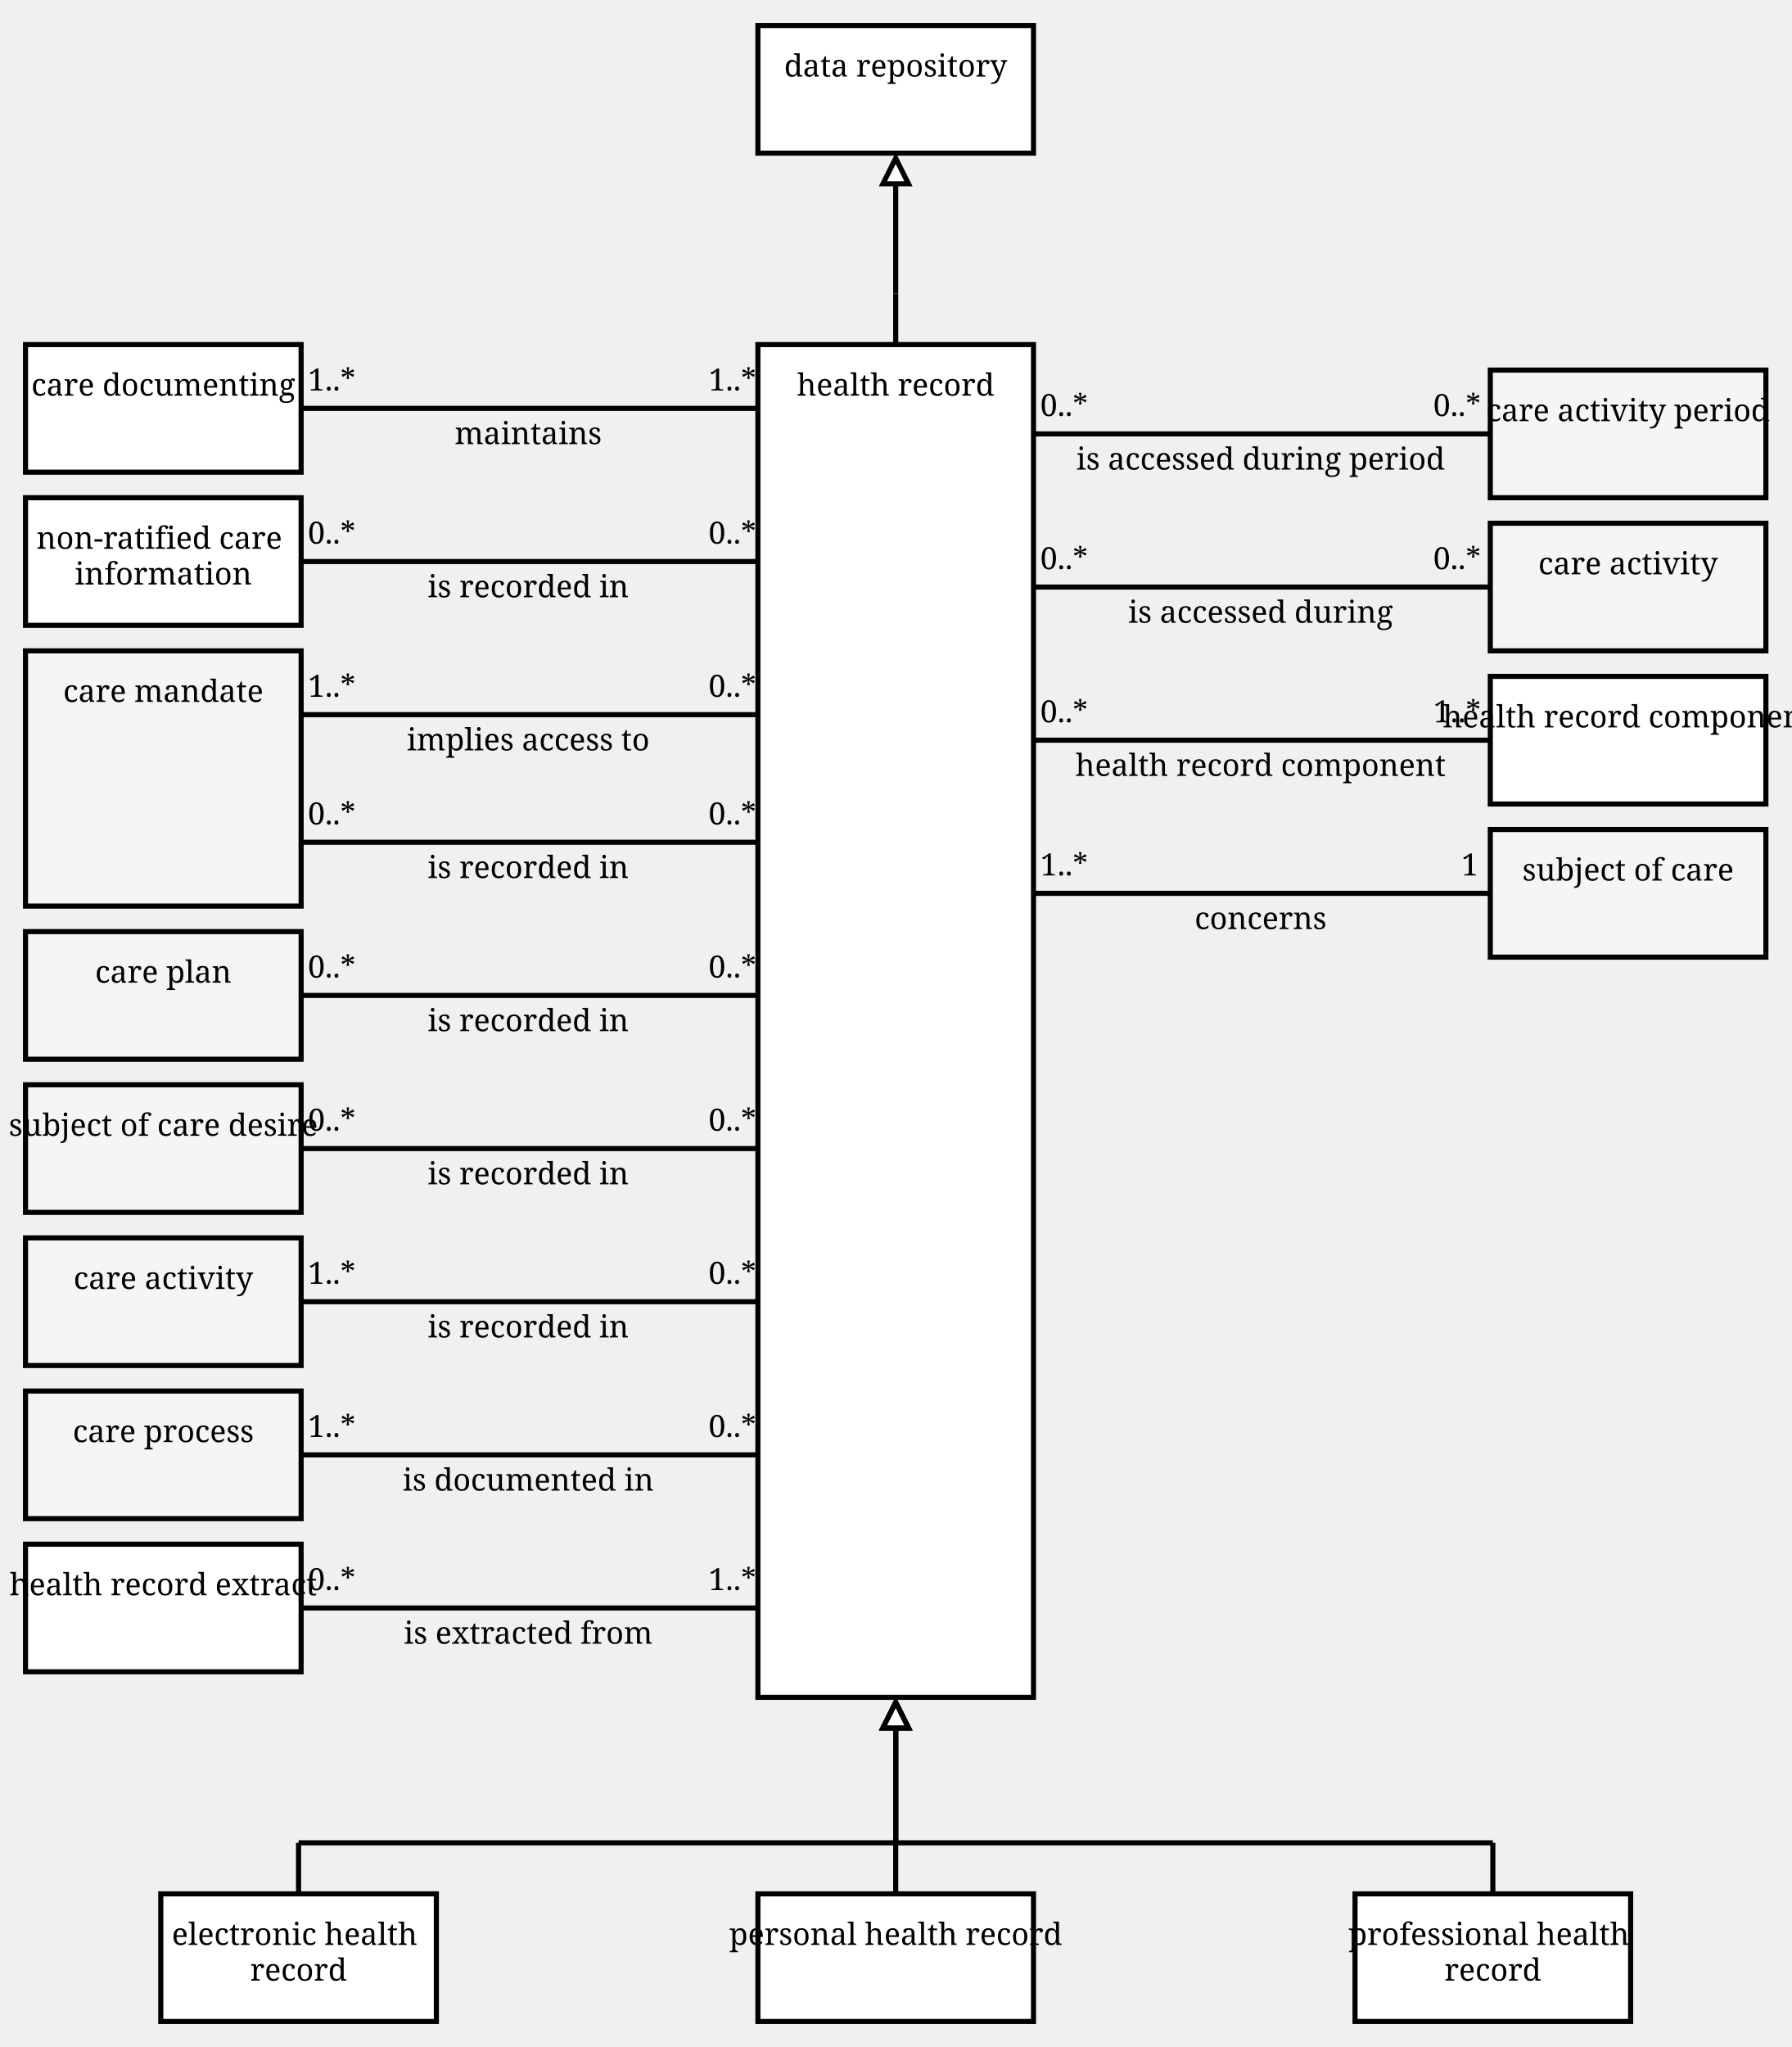
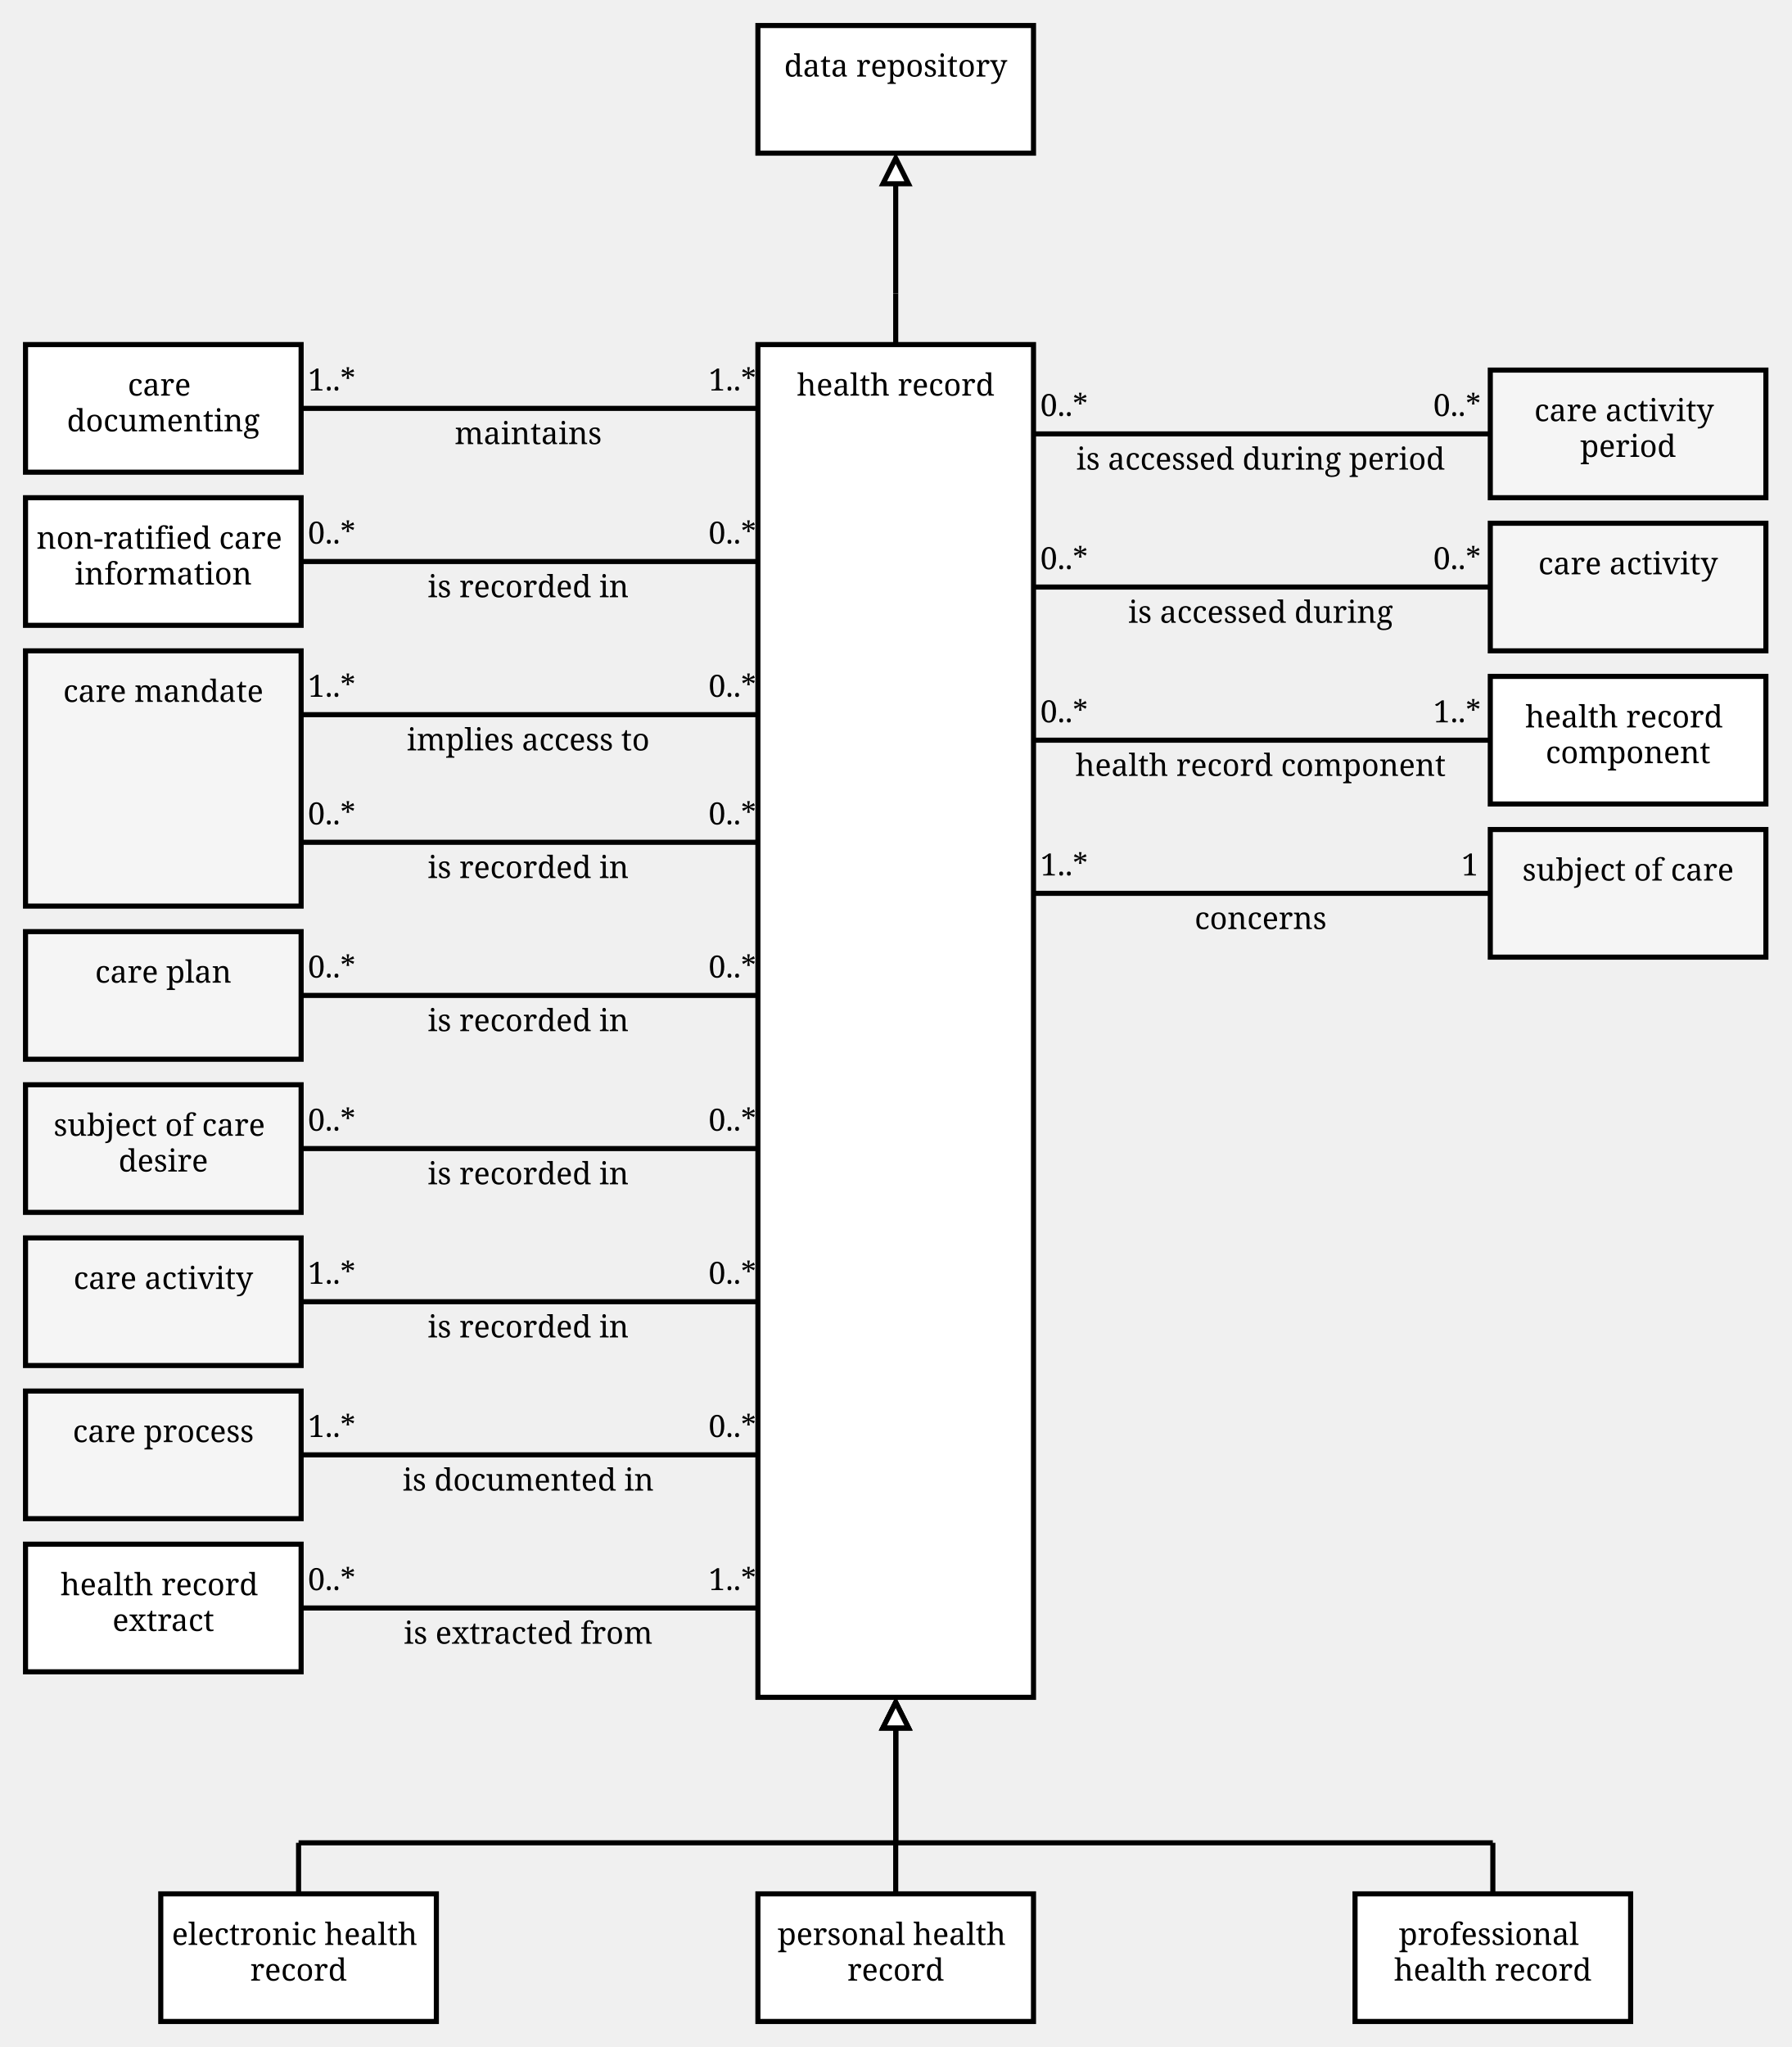
<svg xmlns="http://www.w3.org/2000/svg" xmlns:xlink="http://www.w3.org/1999/xlink" version="1.1" viewBox="0 0 702 802" aria-labelledby="title desc" role="img">
  <g>
    <a xlink:href="data repository.svg" role="link">
      <rect x="297" y="10" width="108" height="50" fill="white" stroke="black" stroke-width="2" />
      <text x="351" y="30" text-anchor="middle" font-family="Cambria" font-size="12" fill="black">
        <tspan x="351" y="30" text-anchor="middle">data repository</tspan>
      </text>
    </a>
  </g>
  <line x1="351" y1="135" x2="351" y2="115" stroke="black" stroke-width="2" />
  <line x1="351" y1="62" x2="351" y2="115" stroke="black" stroke-width="2" />
  <line x1="351" y1="115" x2="351" y2="115" stroke="black" stroke-width="2" />
  <polygon points="351,62 346,72 356,72" fill="white" stroke="black" stroke-width="2" />
  <g>
    <line x1="118" y1="160" x2="297" y2="160" stroke="black" stroke-width="2" />
    <text x="130" y="153" text-anchor="middle" font-family="Cambria" font-size="12" fill="black">
      <tspan x="130" y="153" text-anchor="middle">1..*</tspan>
    </text>
    <text x="287" y="153" text-anchor="middle" font-family="Cambria" font-size="12" fill="black">
      <tspan x="287" y="153" text-anchor="middle">1..*</tspan>
    </text>
    <text x="207" y="174" text-anchor="middle" font-family="Cambria" font-size="12" fill="black">
      <tspan x="207" y="174" text-anchor="middle">maintains</tspan>
    </text>
  </g>
  <g>
    <a xlink:href="care documenting.svg" role="link">
      <rect x="10" y="135" width="108" height="50" fill="white" stroke="black" stroke-width="2" />
      <text x="64" y="155" text-anchor="middle" font-family="Cambria" font-size="12" fill="black">
-         <tspan x="64" y="155" text-anchor="middle">care documenting</tspan>
+         <tspan x="64" y="155" text-anchor="middle">care</tspan>
+         <tspan x="64" y="169" text-anchor="middle">documenting</tspan>
      </text>
    </a>
  </g>
  <g>
    <line x1="118" y1="220" x2="297" y2="220" stroke="black" stroke-width="2" />
    <text x="130" y="213" text-anchor="middle" font-family="Cambria" font-size="12" fill="black">
      <tspan x="130" y="213" text-anchor="middle">0..*</tspan>
    </text>
    <text x="287" y="213" text-anchor="middle" font-family="Cambria" font-size="12" fill="black">
      <tspan x="287" y="213" text-anchor="middle">0..*</tspan>
    </text>
    <text x="207" y="234" text-anchor="middle" font-family="Cambria" font-size="12" fill="black">
      <tspan x="207" y="234" text-anchor="middle">is recorded in</tspan>
    </text>
  </g>
  <g>
    <a xlink:href="non-ratified care information.svg" role="link">
      <rect x="10" y="195" width="108" height="50" fill="white" stroke="black" stroke-width="2" />
      <text x="64" y="215" text-anchor="middle" font-family="Cambria" font-size="12" fill="black">
        <tspan x="64" y="215" text-anchor="middle">non-ratified care</tspan>
        <tspan x="64" y="229" text-anchor="middle">information</tspan>
      </text>
    </a>
  </g>
  <g>
    <line x1="118" y1="280" x2="297" y2="280" stroke="black" stroke-width="2" />
    <text x="130" y="273" text-anchor="middle" font-family="Cambria" font-size="12" fill="black">
      <tspan x="130" y="273" text-anchor="middle">1..*</tspan>
    </text>
    <text x="287" y="273" text-anchor="middle" font-family="Cambria" font-size="12" fill="black">
      <tspan x="287" y="273" text-anchor="middle">0..*</tspan>
    </text>
    <text x="207" y="294" text-anchor="middle" font-family="Cambria" font-size="12" fill="black">
      <tspan x="207" y="294" text-anchor="middle">implies access to</tspan>
    </text>
  </g>
  <g>
    <line x1="118" y1="330" x2="297" y2="330" stroke="black" stroke-width="2" />
    <text x="130" y="323" text-anchor="middle" font-family="Cambria" font-size="12" fill="black">
      <tspan x="130" y="323" text-anchor="middle">0..*</tspan>
    </text>
    <text x="287" y="323" text-anchor="middle" font-family="Cambria" font-size="12" fill="black">
      <tspan x="287" y="323" text-anchor="middle">0..*</tspan>
    </text>
    <text x="207" y="344" text-anchor="middle" font-family="Cambria" font-size="12" fill="black">
      <tspan x="207" y="344" text-anchor="middle">is recorded in</tspan>
    </text>
  </g>
  <g>
    <a xlink:href="care mandate.svg" role="link">
      <rect x="10" y="255" width="108" height="100" fill="whitesmoke" stroke="black" stroke-width="2" />
      <text x="64" y="275" text-anchor="middle" font-family="Cambria" font-size="12" fill="black">
        <tspan x="64" y="275" text-anchor="middle">care mandate</tspan>
      </text>
    </a>
  </g>
  <g>
    <line x1="118" y1="390" x2="297" y2="390" stroke="black" stroke-width="2" />
    <text x="130" y="383" text-anchor="middle" font-family="Cambria" font-size="12" fill="black">
      <tspan x="130" y="383" text-anchor="middle">0..*</tspan>
    </text>
    <text x="287" y="383" text-anchor="middle" font-family="Cambria" font-size="12" fill="black">
      <tspan x="287" y="383" text-anchor="middle">0..*</tspan>
    </text>
    <text x="207" y="404" text-anchor="middle" font-family="Cambria" font-size="12" fill="black">
      <tspan x="207" y="404" text-anchor="middle">is recorded in</tspan>
    </text>
  </g>
  <g>
    <a xlink:href="care plan.svg" role="link">
      <rect x="10" y="365" width="108" height="50" fill="whitesmoke" stroke="black" stroke-width="2" />
      <text x="64" y="385" text-anchor="middle" font-family="Cambria" font-size="12" fill="black">
        <tspan x="64" y="385" text-anchor="middle">care plan</tspan>
      </text>
    </a>
  </g>
  <g>
    <line x1="118" y1="450" x2="297" y2="450" stroke="black" stroke-width="2" />
    <text x="130" y="443" text-anchor="middle" font-family="Cambria" font-size="12" fill="black">
      <tspan x="130" y="443" text-anchor="middle">0..*</tspan>
    </text>
    <text x="287" y="443" text-anchor="middle" font-family="Cambria" font-size="12" fill="black">
      <tspan x="287" y="443" text-anchor="middle">0..*</tspan>
    </text>
    <text x="207" y="464" text-anchor="middle" font-family="Cambria" font-size="12" fill="black">
      <tspan x="207" y="464" text-anchor="middle">is recorded in</tspan>
    </text>
  </g>
  <g>
    <a xlink:href="subject of care desire.svg" role="link">
      <rect x="10" y="425" width="108" height="50" fill="whitesmoke" stroke="black" stroke-width="2" />
      <text x="64" y="445" text-anchor="middle" font-family="Cambria" font-size="12" fill="black">
-         <tspan x="64" y="445" text-anchor="middle">subject of care desire</tspan>
+         <tspan x="64" y="445" text-anchor="middle">subject of care</tspan>
+         <tspan x="64" y="459" text-anchor="middle">desire</tspan>
      </text>
    </a>
  </g>
  <g>
    <line x1="118" y1="510" x2="297" y2="510" stroke="black" stroke-width="2" />
    <text x="130" y="503" text-anchor="middle" font-family="Cambria" font-size="12" fill="black">
      <tspan x="130" y="503" text-anchor="middle">1..*</tspan>
    </text>
    <text x="287" y="503" text-anchor="middle" font-family="Cambria" font-size="12" fill="black">
      <tspan x="287" y="503" text-anchor="middle">0..*</tspan>
    </text>
    <text x="207" y="524" text-anchor="middle" font-family="Cambria" font-size="12" fill="black">
      <tspan x="207" y="524" text-anchor="middle">is recorded in</tspan>
    </text>
  </g>
  <g>
    <a xlink:href="care activity.svg" role="link">
      <rect x="10" y="485" width="108" height="50" fill="whitesmoke" stroke="black" stroke-width="2" />
      <text x="64" y="505" text-anchor="middle" font-family="Cambria" font-size="12" fill="black">
        <tspan x="64" y="505" text-anchor="middle">care activity</tspan>
      </text>
    </a>
  </g>
  <g>
    <line x1="118" y1="570" x2="297" y2="570" stroke="black" stroke-width="2" />
    <text x="130" y="563" text-anchor="middle" font-family="Cambria" font-size="12" fill="black">
      <tspan x="130" y="563" text-anchor="middle">1..*</tspan>
    </text>
    <text x="287" y="563" text-anchor="middle" font-family="Cambria" font-size="12" fill="black">
      <tspan x="287" y="563" text-anchor="middle">0..*</tspan>
    </text>
    <text x="207" y="584" text-anchor="middle" font-family="Cambria" font-size="12" fill="black">
      <tspan x="207" y="584" text-anchor="middle">is documented in</tspan>
    </text>
  </g>
  <g>
    <a xlink:href="care process.svg" role="link">
      <rect x="10" y="545" width="108" height="50" fill="whitesmoke" stroke="black" stroke-width="2" />
      <text x="64" y="565" text-anchor="middle" font-family="Cambria" font-size="12" fill="black">
        <tspan x="64" y="565" text-anchor="middle">care process</tspan>
      </text>
    </a>
  </g>
  <g>
    <line x1="118" y1="630" x2="297" y2="630" stroke="black" stroke-width="2" />
    <text x="130" y="623" text-anchor="middle" font-family="Cambria" font-size="12" fill="black">
      <tspan x="130" y="623" text-anchor="middle">0..*</tspan>
    </text>
    <text x="287" y="623" text-anchor="middle" font-family="Cambria" font-size="12" fill="black">
      <tspan x="287" y="623" text-anchor="middle">1..*</tspan>
    </text>
    <text x="207" y="644" text-anchor="middle" font-family="Cambria" font-size="12" fill="black">
      <tspan x="207" y="644" text-anchor="middle">is extracted from</tspan>
    </text>
  </g>
  <g>
    <a xlink:href="health record extract.svg" role="link">
      <rect x="10" y="605" width="108" height="50" fill="white" stroke="black" stroke-width="2" />
      <text x="64" y="625" text-anchor="middle" font-family="Cambria" font-size="12" fill="black">
-         <tspan x="64" y="625" text-anchor="middle">health record extract</tspan>
+         <tspan x="64" y="625" text-anchor="middle">health record</tspan>
+         <tspan x="64" y="639" text-anchor="middle">extract</tspan>
      </text>
    </a>
  </g>
  <g>
    <line x1="405" y1="170" x2="584" y2="170" stroke="black" stroke-width="2" />
    <text x="417" y="163" text-anchor="middle" font-family="Cambria" font-size="12" fill="black">
      <tspan x="417" y="163" text-anchor="middle">0..*</tspan>
    </text>
    <text x="571" y="163" text-anchor="middle" font-family="Cambria" font-size="12" fill="black">
      <tspan x="571" y="163" text-anchor="middle">0..*</tspan>
    </text>
    <text x="494" y="184" text-anchor="middle" font-family="Cambria" font-size="12" fill="black">
      <tspan x="494" y="184" text-anchor="middle">is accessed during period</tspan>
    </text>
  </g>
  <g>
    <a xlink:href="care activity period.svg" role="link">
      <rect x="584" y="145" width="108" height="50" fill="whitesmoke" stroke="black" stroke-width="2" />
      <text x="638" y="165" text-anchor="middle" font-family="Cambria" font-size="12" fill="black">
-         <tspan x="638" y="165" text-anchor="middle">care activity period</tspan>
+         <tspan x="638" y="165" text-anchor="middle">care activity</tspan>
+         <tspan x="638" y="179" text-anchor="middle">period</tspan>
      </text>
    </a>
  </g>
  <g>
    <line x1="405" y1="230" x2="584" y2="230" stroke="black" stroke-width="2" />
    <text x="417" y="223" text-anchor="middle" font-family="Cambria" font-size="12" fill="black">
      <tspan x="417" y="223" text-anchor="middle">0..*</tspan>
    </text>
    <text x="571" y="223" text-anchor="middle" font-family="Cambria" font-size="12" fill="black">
      <tspan x="571" y="223" text-anchor="middle">0..*</tspan>
    </text>
    <text x="494" y="244" text-anchor="middle" font-family="Cambria" font-size="12" fill="black">
      <tspan x="494" y="244" text-anchor="middle">is accessed during</tspan>
    </text>
  </g>
  <g>
    <a xlink:href="care activity.svg" role="link">
      <rect x="584" y="205" width="108" height="50" fill="whitesmoke" stroke="black" stroke-width="2" />
      <text x="638" y="225" text-anchor="middle" font-family="Cambria" font-size="12" fill="black">
        <tspan x="638" y="225" text-anchor="middle">care activity</tspan>
      </text>
    </a>
  </g>
  <g>
    <line x1="405" y1="290" x2="584" y2="290" stroke="black" stroke-width="2" />
    <text x="417" y="283" text-anchor="middle" font-family="Cambria" font-size="12" fill="black">
      <tspan x="417" y="283" text-anchor="middle">0..*</tspan>
    </text>
    <text x="571" y="283" text-anchor="middle" font-family="Cambria" font-size="12" fill="black">
      <tspan x="571" y="283" text-anchor="middle">1..*</tspan>
    </text>
    <text x="494" y="304" text-anchor="middle" font-family="Cambria" font-size="12" fill="black">
      <tspan x="494" y="304" text-anchor="middle">health record component</tspan>
    </text>
  </g>
  <g>
    <a xlink:href="health record component.svg" role="link">
      <rect x="584" y="265" width="108" height="50" fill="white" stroke="black" stroke-width="2" />
      <text x="638" y="285" text-anchor="middle" font-family="Cambria" font-size="12" fill="black">
-         <tspan x="638" y="285" text-anchor="middle">health record component</tspan>
+         <tspan x="638" y="285" text-anchor="middle">health record</tspan>
+         <tspan x="638" y="299" text-anchor="middle">component</tspan>
      </text>
    </a>
  </g>
  <g>
    <line x1="405" y1="350" x2="584" y2="350" stroke="black" stroke-width="2" />
    <text x="417" y="343" text-anchor="middle" font-family="Cambria" font-size="12" fill="black">
      <tspan x="417" y="343" text-anchor="middle">1..*</tspan>
    </text>
    <text x="576" y="343" text-anchor="middle" font-family="Cambria" font-size="12" fill="black">
      <tspan x="576" y="343" text-anchor="middle">1</tspan>
    </text>
    <text x="494" y="364" text-anchor="middle" font-family="Cambria" font-size="12" fill="black">
      <tspan x="494" y="364" text-anchor="middle">concerns</tspan>
    </text>
  </g>
  <g>
    <a xlink:href="subject of care.svg" role="link">
      <rect x="584" y="325" width="108" height="50" fill="whitesmoke" stroke="black" stroke-width="2" />
      <text x="638" y="345" text-anchor="middle" font-family="Cambria" font-size="12" fill="black">
        <tspan x="638" y="345" text-anchor="middle">subject of care</tspan>
      </text>
    </a>
  </g>
  <g>
    <a xlink:href="health record.svg" role="link">
      <rect x="297" y="135" width="108" height="530" fill="white" stroke="black" stroke-width="2" />
      <text x="351" y="155" text-anchor="middle" font-family="Cambria" font-size="12" fill="black">
        <tspan x="351" y="155" text-anchor="middle">health record</tspan>
      </text>
    </a>
  </g>
  <line x1="117" y1="742" x2="117" y2="722" stroke="black" stroke-width="2" />
  <line x1="351" y1="667" x2="351" y2="722" stroke="black" stroke-width="2" />
  <line x1="117" y1="722" x2="351" y2="722" stroke="black" stroke-width="2" />
  <polygon points="351,667 346,677 356,677" fill="white" stroke="black" stroke-width="2" />
  <g>
    <a xlink:href="electronic health record.svg" role="link">
      <rect x="63" y="742" width="108" height="50" fill="white" stroke="black" stroke-width="2" />
      <text x="117" y="762" text-anchor="middle" font-family="Cambria" font-size="12" fill="black">
        <tspan x="117" y="762" text-anchor="middle">electronic health</tspan>
        <tspan x="117" y="776" text-anchor="middle">record</tspan>
      </text>
    </a>
  </g>
  <line x1="351" y1="742" x2="351" y2="722" stroke="black" stroke-width="2" />
  <line x1="351" y1="667" x2="351" y2="722" stroke="black" stroke-width="2" />
  <line x1="351" y1="722" x2="351" y2="722" stroke="black" stroke-width="2" />
  <polygon points="351,667 346,677 356,677" fill="white" stroke="black" stroke-width="2" />
  <g>
    <a xlink:href="personal health record.svg" role="link">
      <rect x="297" y="742" width="108" height="50" fill="white" stroke="black" stroke-width="2" />
      <text x="351" y="762" text-anchor="middle" font-family="Cambria" font-size="12" fill="black">
-         <tspan x="351" y="762" text-anchor="middle">personal health record</tspan>
+         <tspan x="351" y="762" text-anchor="middle">personal health</tspan>
+         <tspan x="351" y="776" text-anchor="middle">record</tspan>
      </text>
    </a>
  </g>
  <line x1="585" y1="742" x2="585" y2="722" stroke="black" stroke-width="2" />
  <line x1="351" y1="667" x2="351" y2="722" stroke="black" stroke-width="2" />
  <line x1="585" y1="722" x2="351" y2="722" stroke="black" stroke-width="2" />
  <polygon points="351,667 346,677 356,677" fill="white" stroke="black" stroke-width="2" />
  <g>
    <a xlink:href="professional health record.svg" role="link">
      <rect x="531" y="742" width="108" height="50" fill="white" stroke="black" stroke-width="2" />
      <text x="585" y="762" text-anchor="middle" font-family="Cambria" font-size="12" fill="black">
-         <tspan x="585" y="762" text-anchor="middle">professional health</tspan>
-         <tspan x="585" y="776" text-anchor="middle">record</tspan>
+         <tspan x="585" y="762" text-anchor="middle">professional</tspan>
+         <tspan x="585" y="776" text-anchor="middle">health record</tspan>
      </text>
    </a>
  </g>
</svg>
